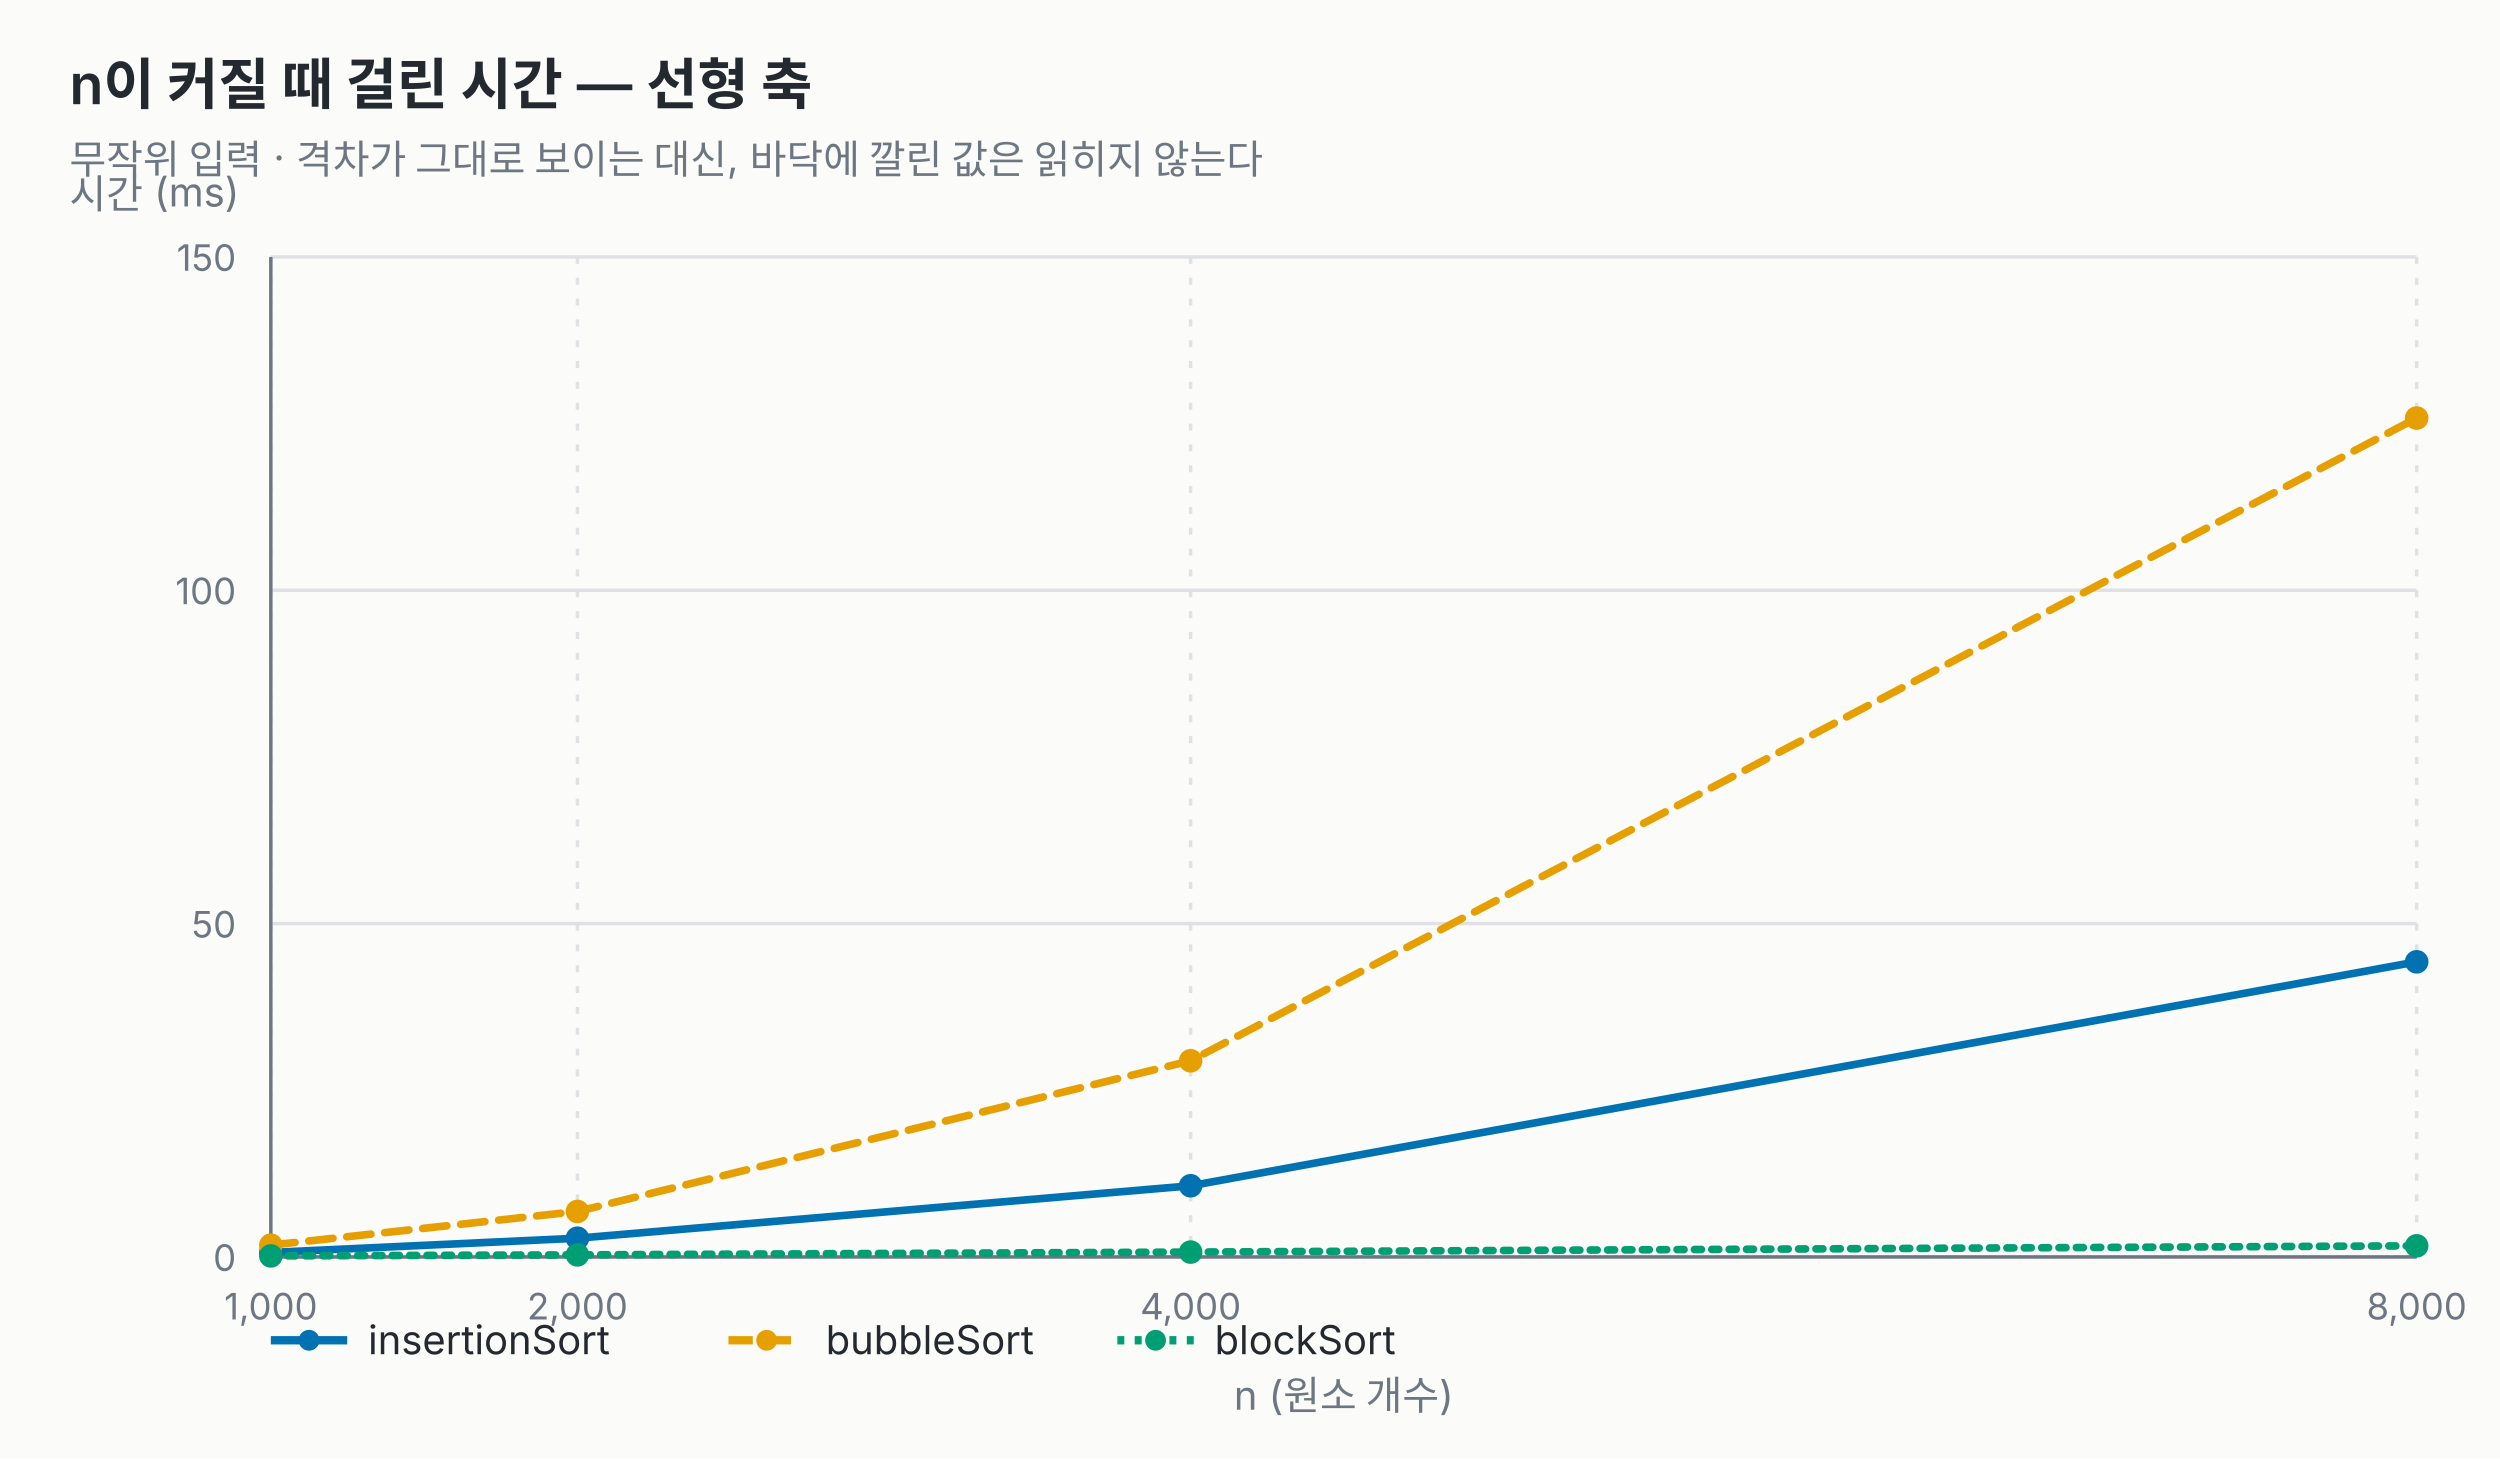
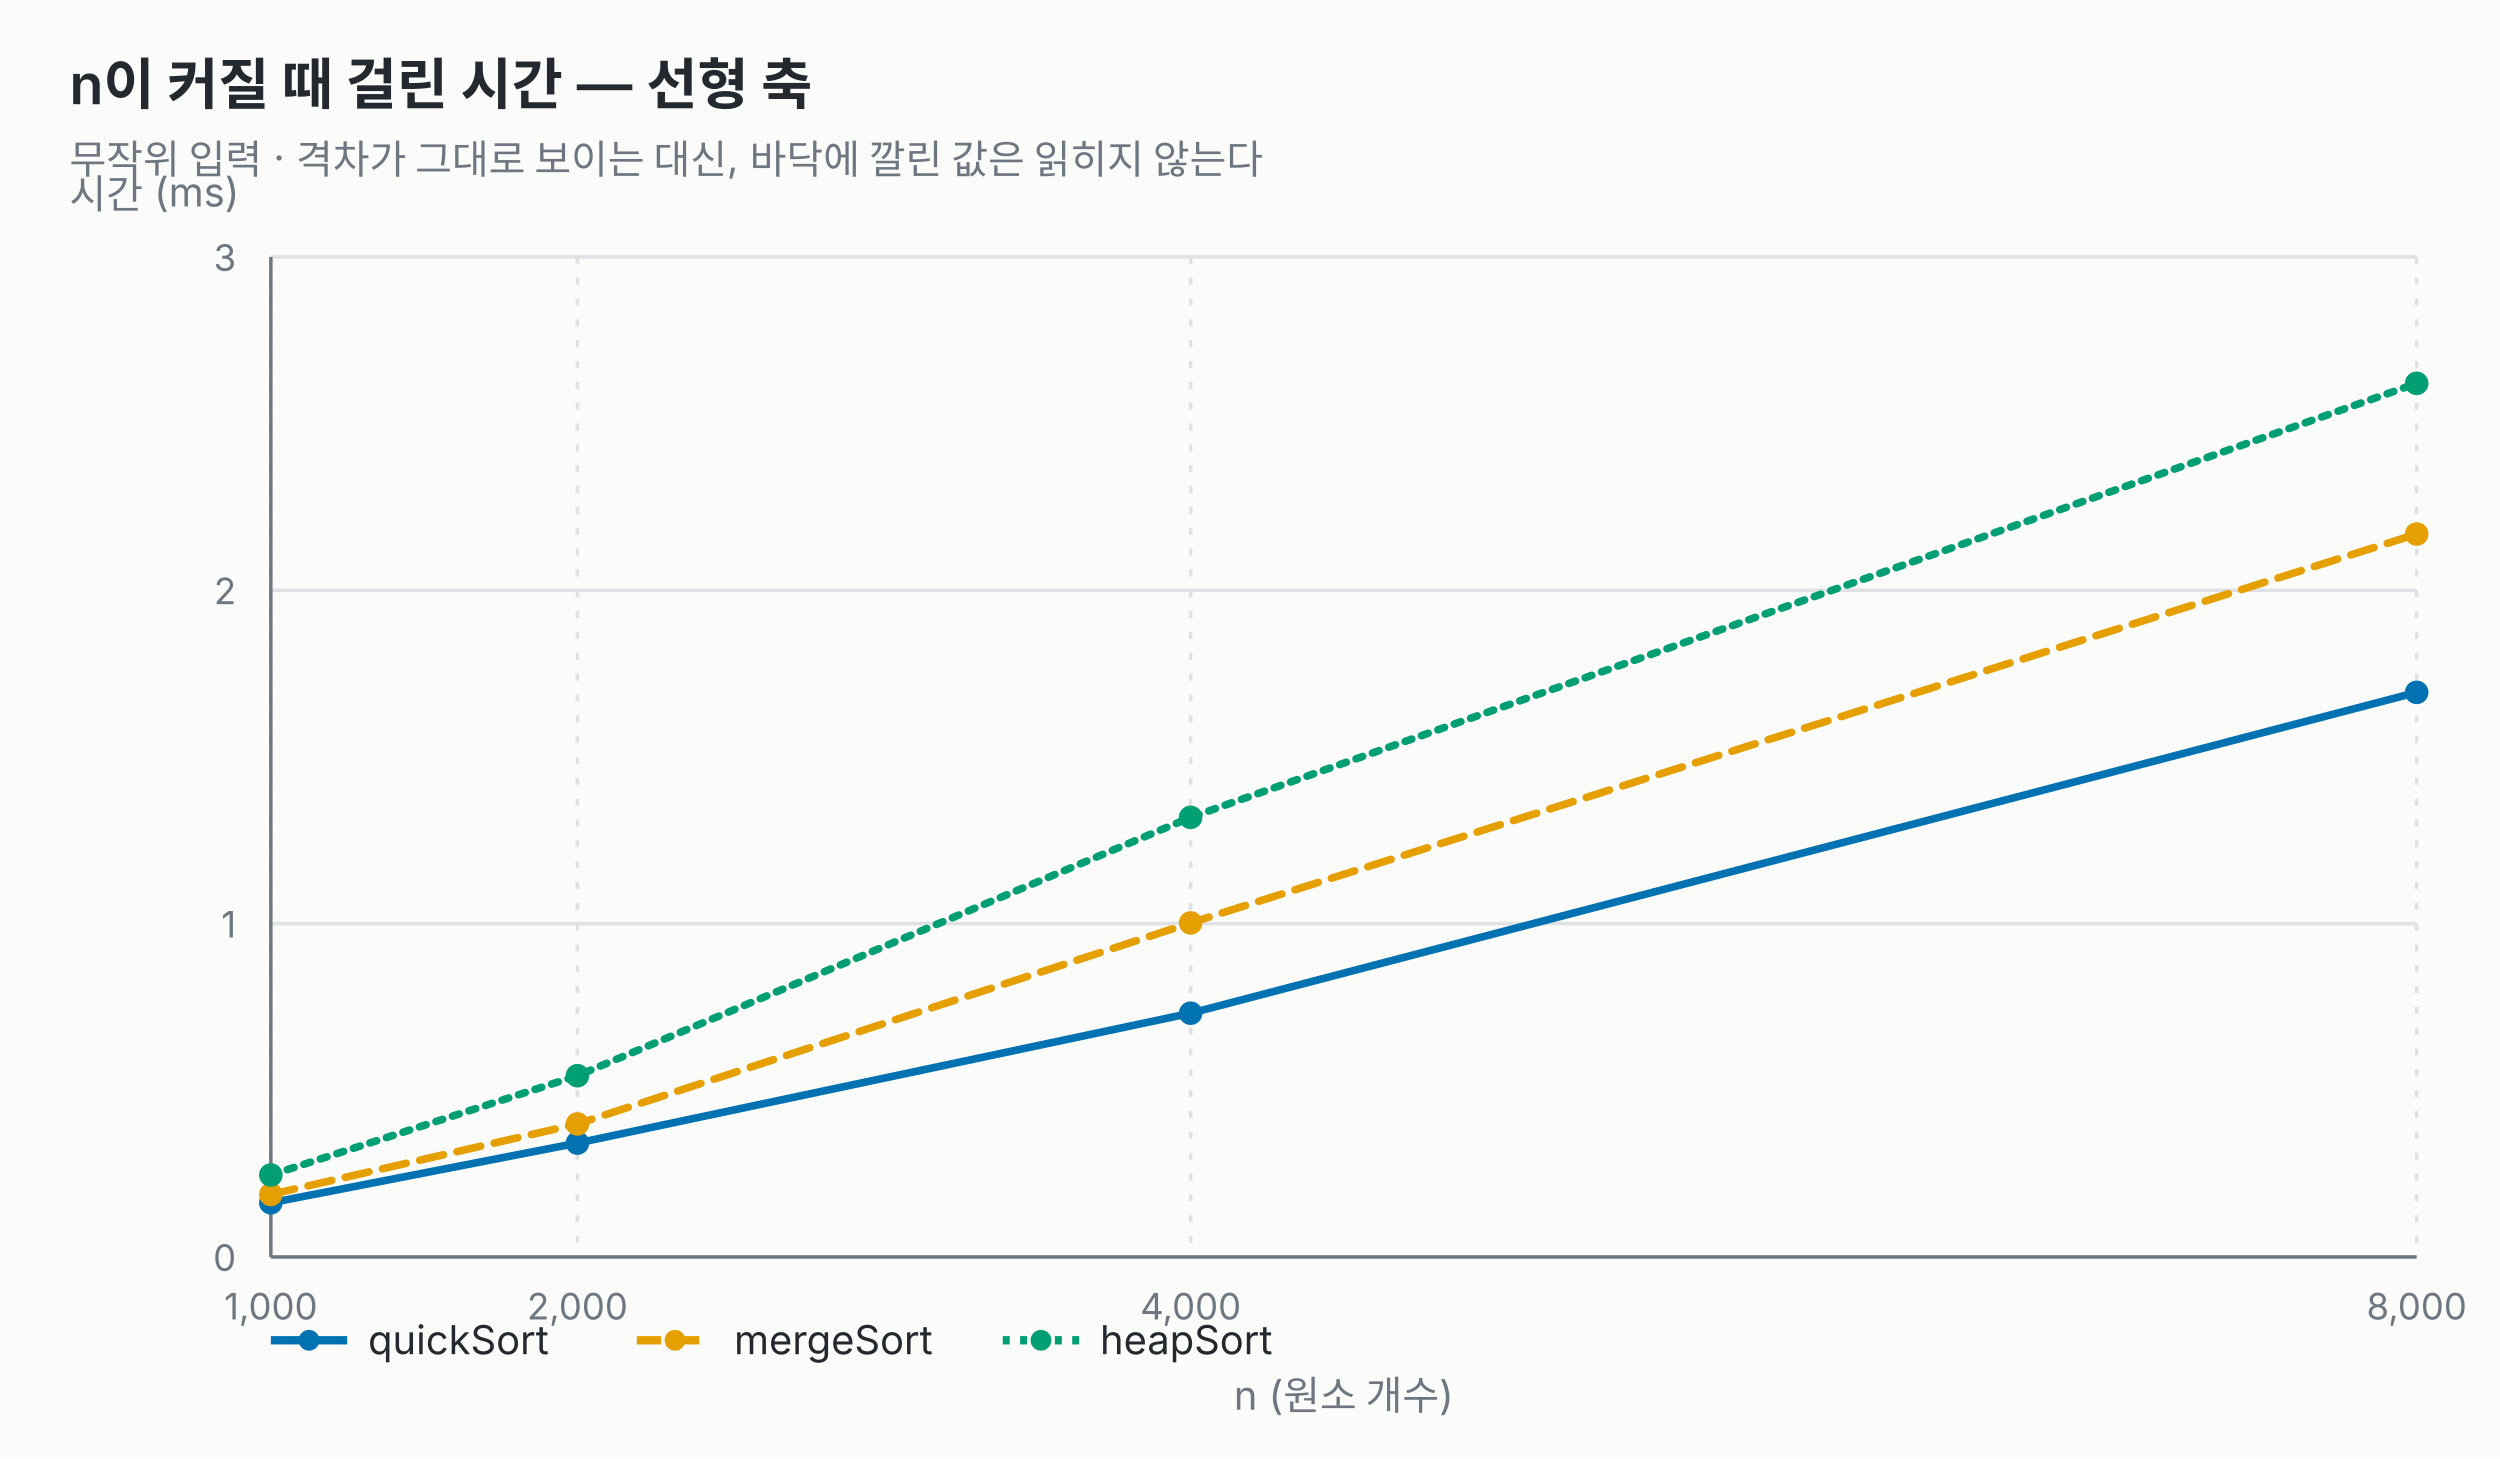
<svg xmlns="http://www.w3.org/2000/svg" width="720" height="420" viewBox="0 0 720 420" font-family="-apple-system, BlinkMacSystemFont, 'Segoe UI', 'Noto Sans KR', 'Apple SD Gothic Neo', 'Malgun Gothic', sans-serif">
  <rect width="720" height="420" fill="#fbfbf9" />
  <text x="20.0" y="30.0" font-size="16" fill="#24292f" text-anchor="start" font-weight="600">n이 커질 때 걸린 시간 — 선형 축</text>
  <text x="20.0" y="50.0" font-size="11.5" fill="#6e7781" text-anchor="start" font-weight="400">무작위 입력 · 격차가 그대로 보이는 대신, 바닥에 깔린 값은 읽히지 않는다</text>
  <line x1="78.0" y1="362.0" x2="696.0" y2="362.0" stroke="#dfe1e4" stroke-width="1" stroke-dasharray="none" />
  <text x="68.0" y="366.0" font-size="10.5" fill="#6e7781" text-anchor="end" font-weight="400">0</text>
  <line x1="78.0" y1="266.0" x2="696.0" y2="266.0" stroke="#dfe1e4" stroke-width="1" stroke-dasharray="none" />
-   <text x="68.0" y="270.0" font-size="10.5" fill="#6e7781" text-anchor="end" font-weight="400">50</text>
+   <text x="68.0" y="270.0" font-size="10.5" fill="#6e7781" text-anchor="end" font-weight="400">1</text>
  <line x1="78.0" y1="170.0" x2="696.0" y2="170.0" stroke="#dfe1e4" stroke-width="1" stroke-dasharray="none" />
-   <text x="68.0" y="174.0" font-size="10.5" fill="#6e7781" text-anchor="end" font-weight="400">100</text>
+   <text x="68.0" y="174.0" font-size="10.5" fill="#6e7781" text-anchor="end" font-weight="400">2</text>
  <line x1="78.0" y1="74.0" x2="696.0" y2="74.0" stroke="#dfe1e4" stroke-width="1" stroke-dasharray="none" />
-   <text x="68.0" y="78.0" font-size="10.5" fill="#6e7781" text-anchor="end" font-weight="400">150</text>
+   <text x="68.0" y="78.0" font-size="10.5" fill="#6e7781" text-anchor="end" font-weight="400">3</text>
  <line x1="78.0" y1="74.0" x2="78.0" y2="362.0" stroke="#dfe1e4" stroke-width="1" stroke-dasharray="2 4" />
  <text x="78.0" y="380.0" font-size="10.5" fill="#6e7781" text-anchor="middle" font-weight="400">1,000</text>
  <line x1="166.3" y1="74.0" x2="166.3" y2="362.0" stroke="#dfe1e4" stroke-width="1" stroke-dasharray="2 4" />
  <text x="166.3" y="380.0" font-size="10.5" fill="#6e7781" text-anchor="middle" font-weight="400">2,000</text>
  <line x1="342.9" y1="74.0" x2="342.9" y2="362.0" stroke="#dfe1e4" stroke-width="1" stroke-dasharray="2 4" />
  <text x="342.9" y="380.0" font-size="10.5" fill="#6e7781" text-anchor="middle" font-weight="400">4,000</text>
  <line x1="696.0" y1="74.0" x2="696.0" y2="362.0" stroke="#dfe1e4" stroke-width="1" stroke-dasharray="2 4" />
  <text x="696.0" y="380.0" font-size="10.5" fill="#6e7781" text-anchor="middle" font-weight="400">8,000</text>
  <line x1="78.0" y1="362.0" x2="696.0" y2="362.0" stroke="#6e7781" stroke-width="1" stroke-dasharray="none" />
  <line x1="78.0" y1="74.0" x2="78.0" y2="362.0" stroke="#6e7781" stroke-width="1" stroke-dasharray="none" />
  <text x="387.0" y="406.0" font-size="11.5" fill="#6e7781" text-anchor="middle" font-weight="400">n (원소 개수)</text>
  <text x="20.0" y="60.0" font-size="11.5" fill="#6e7781" text-anchor="start" font-weight="400">시간 (ms)</text>
-   <polyline points="78.0,360.7 166.3,356.6 342.9,341.5 696.0,277.0" fill="none" stroke="#0072B2" stroke-width="2.2" stroke-dasharray="none" stroke-linejoin="round" stroke-linecap="round" />
-   <circle cx="78.0" cy="360.7" r="3.4" fill="#0072B2" />
-   <circle cx="166.3" cy="356.6" r="3.4" fill="#0072B2" />
-   <circle cx="342.9" cy="341.5" r="3.4" fill="#0072B2" />
-   <circle cx="696.0" cy="277.0" r="3.4" fill="#0072B2" />
-   <polyline points="78.0,358.6 166.3,348.9 342.9,305.5 696.0,120.4" fill="none" stroke="#E69F00" stroke-width="2.2" stroke-dasharray="7 4" stroke-linejoin="round" stroke-linecap="round" />
-   <circle cx="78.0" cy="358.6" r="3.4" fill="#E69F00" />
-   <circle cx="166.3" cy="348.9" r="3.4" fill="#E69F00" />
-   <circle cx="342.9" cy="305.5" r="3.4" fill="#E69F00" />
-   <circle cx="696.0" cy="120.4" r="3.4" fill="#E69F00" />
-   <polyline points="78.0,361.7 166.3,361.4 342.9,360.6 696.0,358.8" fill="none" stroke="#009E73" stroke-width="2.2" stroke-dasharray="2 3" stroke-linejoin="round" stroke-linecap="round" />
-   <circle cx="78.0" cy="361.7" r="3.4" fill="#009E73" />
-   <circle cx="166.3" cy="361.4" r="3.4" fill="#009E73" />
-   <circle cx="342.9" cy="360.6" r="3.4" fill="#009E73" />
-   <circle cx="696.0" cy="358.8" r="3.4" fill="#009E73" />
+   <polyline points="78.0,346.4 166.3,329.2 342.9,291.8 696.0,199.4" fill="none" stroke="#0072B2" stroke-width="2.2" stroke-dasharray="none" stroke-linejoin="round" stroke-linecap="round" />
+   <circle cx="78.0" cy="346.4" r="3.4" fill="#0072B2" />
+   <circle cx="166.3" cy="329.2" r="3.4" fill="#0072B2" />
+   <circle cx="342.9" cy="291.8" r="3.4" fill="#0072B2" />
+   <circle cx="696.0" cy="199.4" r="3.4" fill="#0072B2" />
+   <polyline points="78.0,344.0 166.3,323.7 342.9,265.8 696.0,153.8" fill="none" stroke="#E69F00" stroke-width="2.2" stroke-dasharray="7 4" stroke-linejoin="round" stroke-linecap="round" />
+   <circle cx="78.0" cy="344.0" r="3.4" fill="#E69F00" />
+   <circle cx="166.3" cy="323.7" r="3.4" fill="#E69F00" />
+   <circle cx="342.9" cy="265.8" r="3.4" fill="#E69F00" />
+   <circle cx="696.0" cy="153.8" r="3.4" fill="#E69F00" />
+   <polyline points="78.0,338.4 166.3,309.8 342.9,235.4 696.0,110.4" fill="none" stroke="#009E73" stroke-width="2.2" stroke-dasharray="2 3" stroke-linejoin="round" stroke-linecap="round" />
+   <circle cx="78.0" cy="338.4" r="3.4" fill="#009E73" />
+   <circle cx="166.3" cy="309.8" r="3.4" fill="#009E73" />
+   <circle cx="342.9" cy="235.4" r="3.4" fill="#009E73" />
+   <circle cx="696.0" cy="110.4" r="3.4" fill="#009E73" />
  <line x1="78.0" y1="386.0" x2="100.0" y2="386.0" stroke="#0072B2" stroke-width="2.4" stroke-dasharray="none" />
  <circle cx="89.0" cy="386.0" r="3" fill="#0072B2" />
-   <text x="106.0" y="390.0" font-size="11.5" fill="#24292f" text-anchor="start" font-weight="400">insertionSort</text>
-   <line x1="209.8" y1="386.0" x2="231.8" y2="386.0" stroke="#E69F00" stroke-width="2.4" stroke-dasharray="7 4" />
-   <circle cx="220.8" cy="386.0" r="3" fill="#E69F00" />
-   <text x="237.8" y="390.0" font-size="11.5" fill="#24292f" text-anchor="start" font-weight="400">bubbleSort</text>
-   <line x1="321.8" y1="386.0" x2="343.8" y2="386.0" stroke="#009E73" stroke-width="2.4" stroke-dasharray="2 3" />
-   <circle cx="332.8" cy="386.0" r="3" fill="#009E73" />
-   <text x="349.8" y="390.0" font-size="11.5" fill="#24292f" text-anchor="start" font-weight="400">blockSort</text>
+   <text x="106.0" y="390.0" font-size="11.5" fill="#24292f" text-anchor="start" font-weight="400">quickSort</text>
+   <line x1="183.4" y1="386.0" x2="205.4" y2="386.0" stroke="#E69F00" stroke-width="2.4" stroke-dasharray="7 4" />
+   <circle cx="194.4" cy="386.0" r="3" fill="#E69F00" />
+   <text x="211.4" y="390.0" font-size="11.5" fill="#24292f" text-anchor="start" font-weight="400">mergeSort</text>
+   <line x1="288.8" y1="386.0" x2="310.8" y2="386.0" stroke="#009E73" stroke-width="2.4" stroke-dasharray="2 3" />
+   <circle cx="299.8" cy="386.0" r="3" fill="#009E73" />
+   <text x="316.8" y="390.0" font-size="11.5" fill="#24292f" text-anchor="start" font-weight="400">heapSort</text>
</svg>
